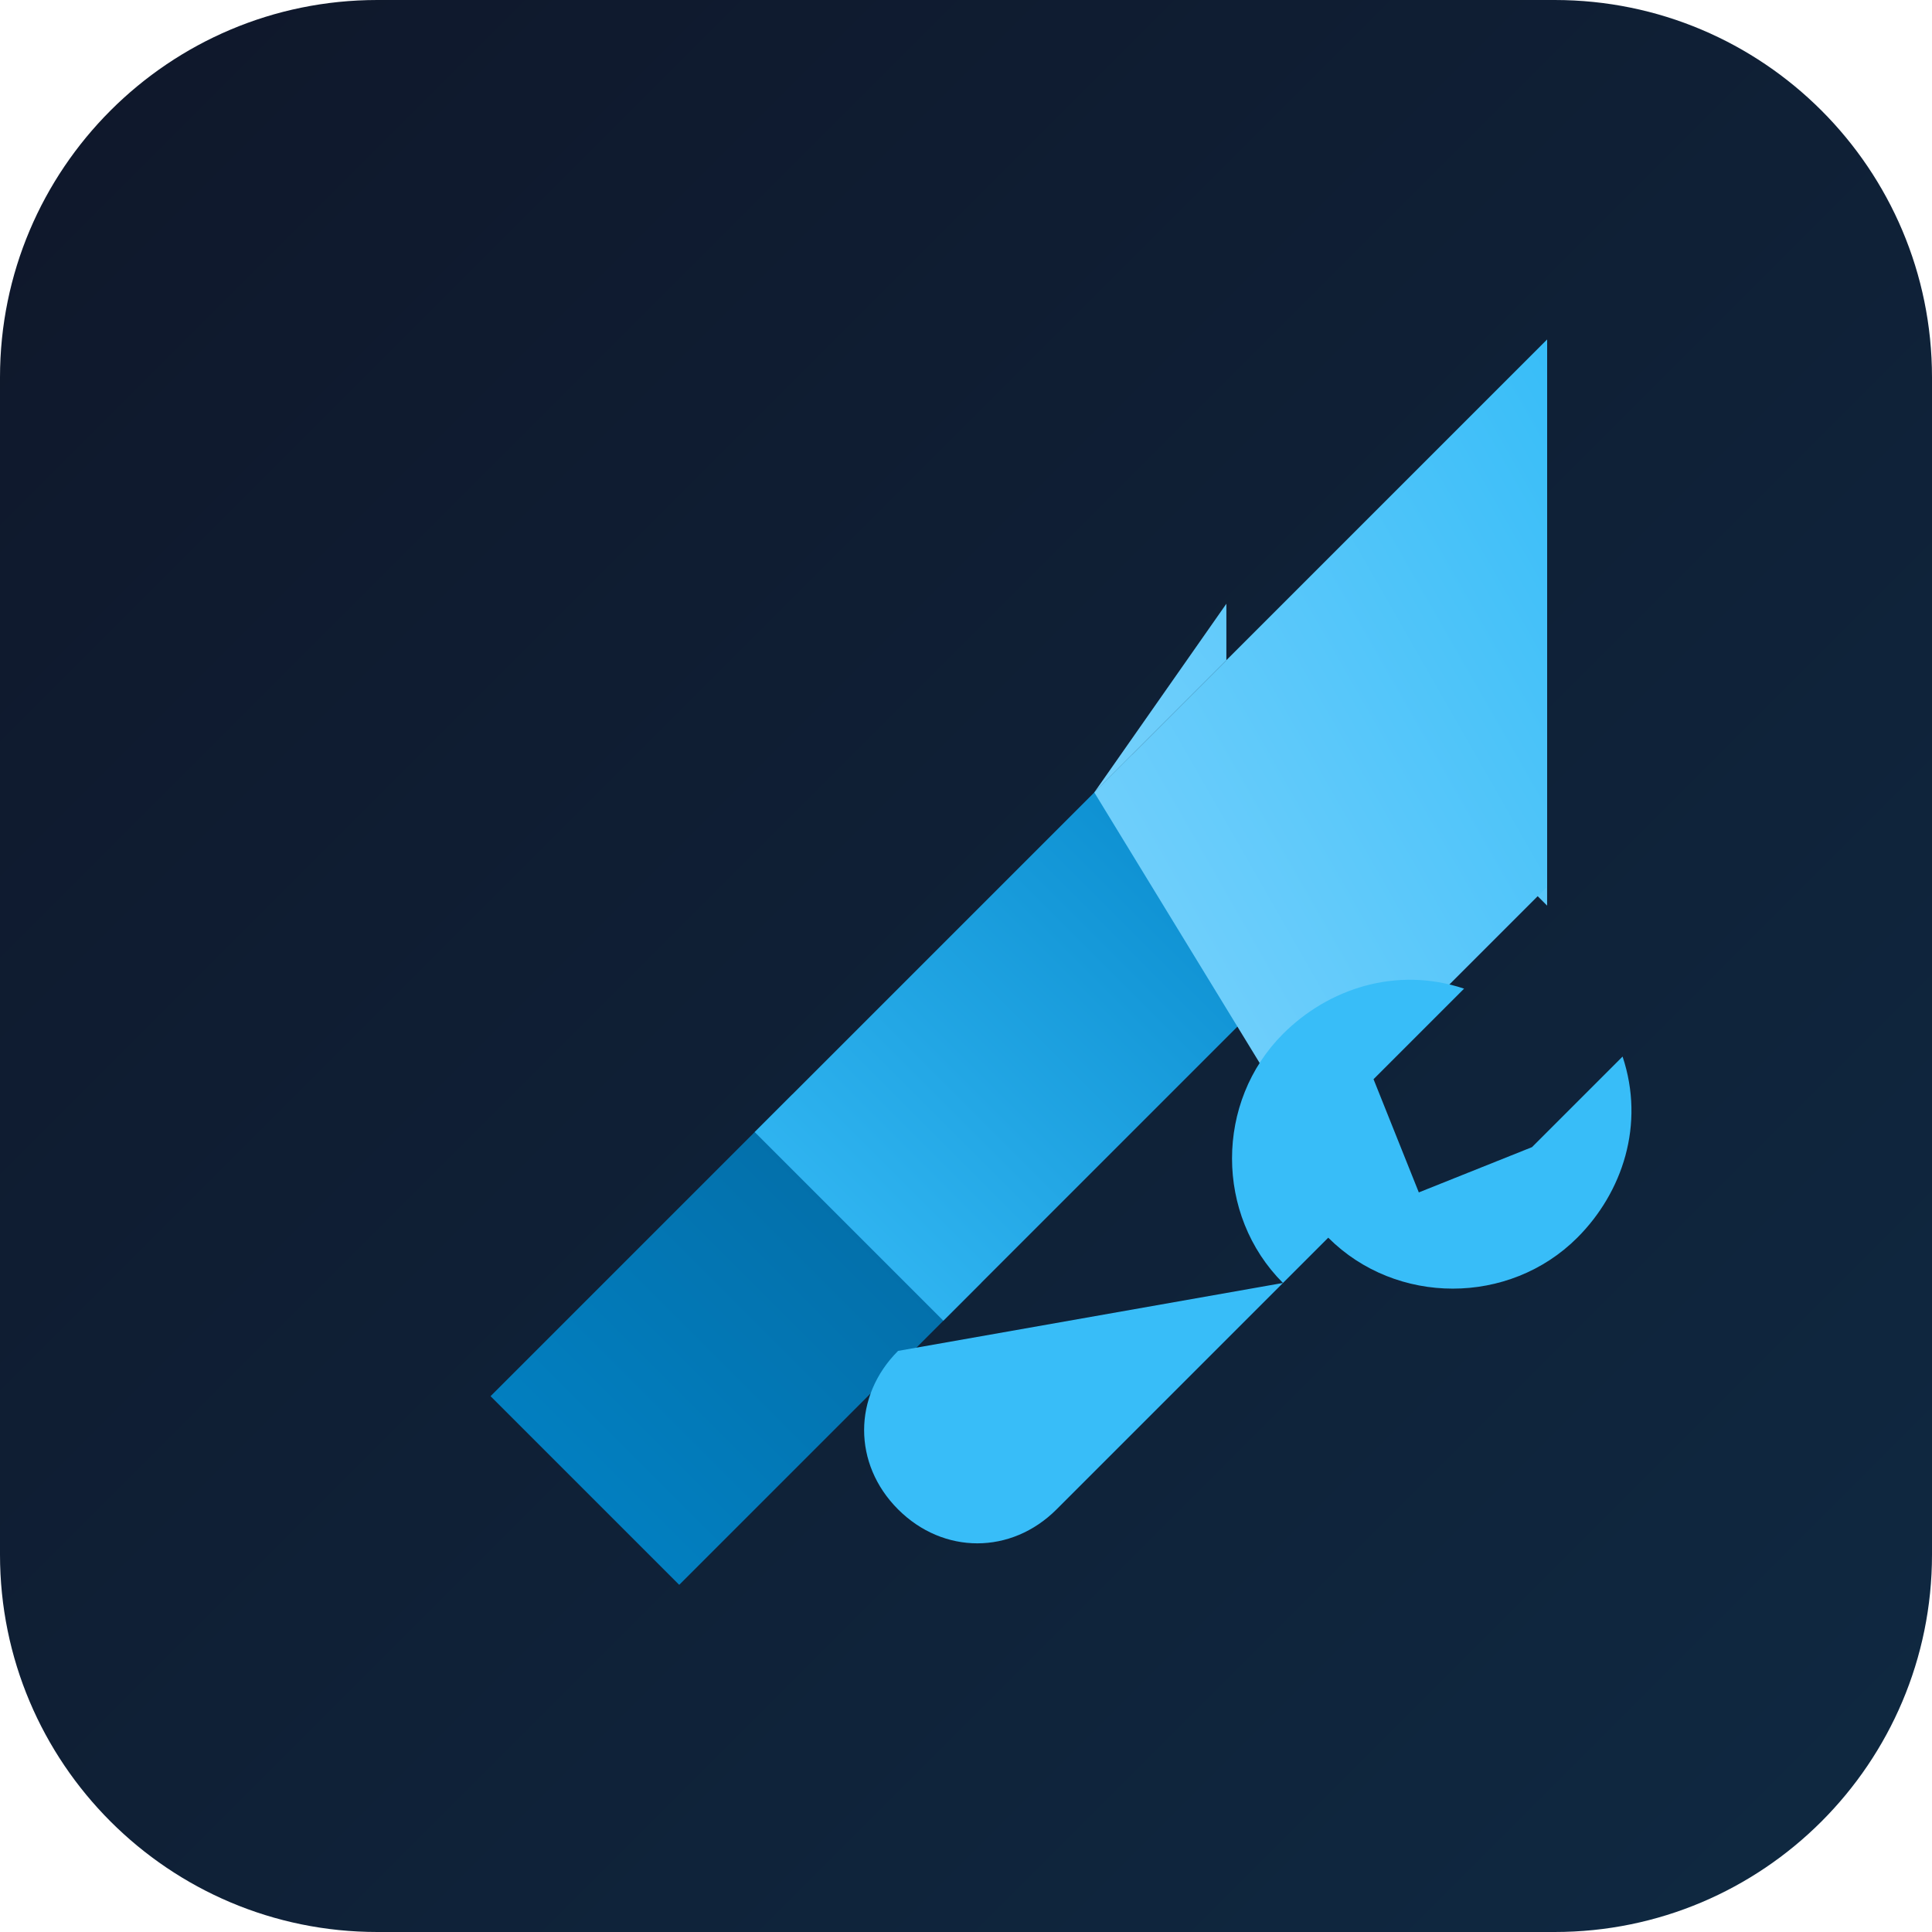
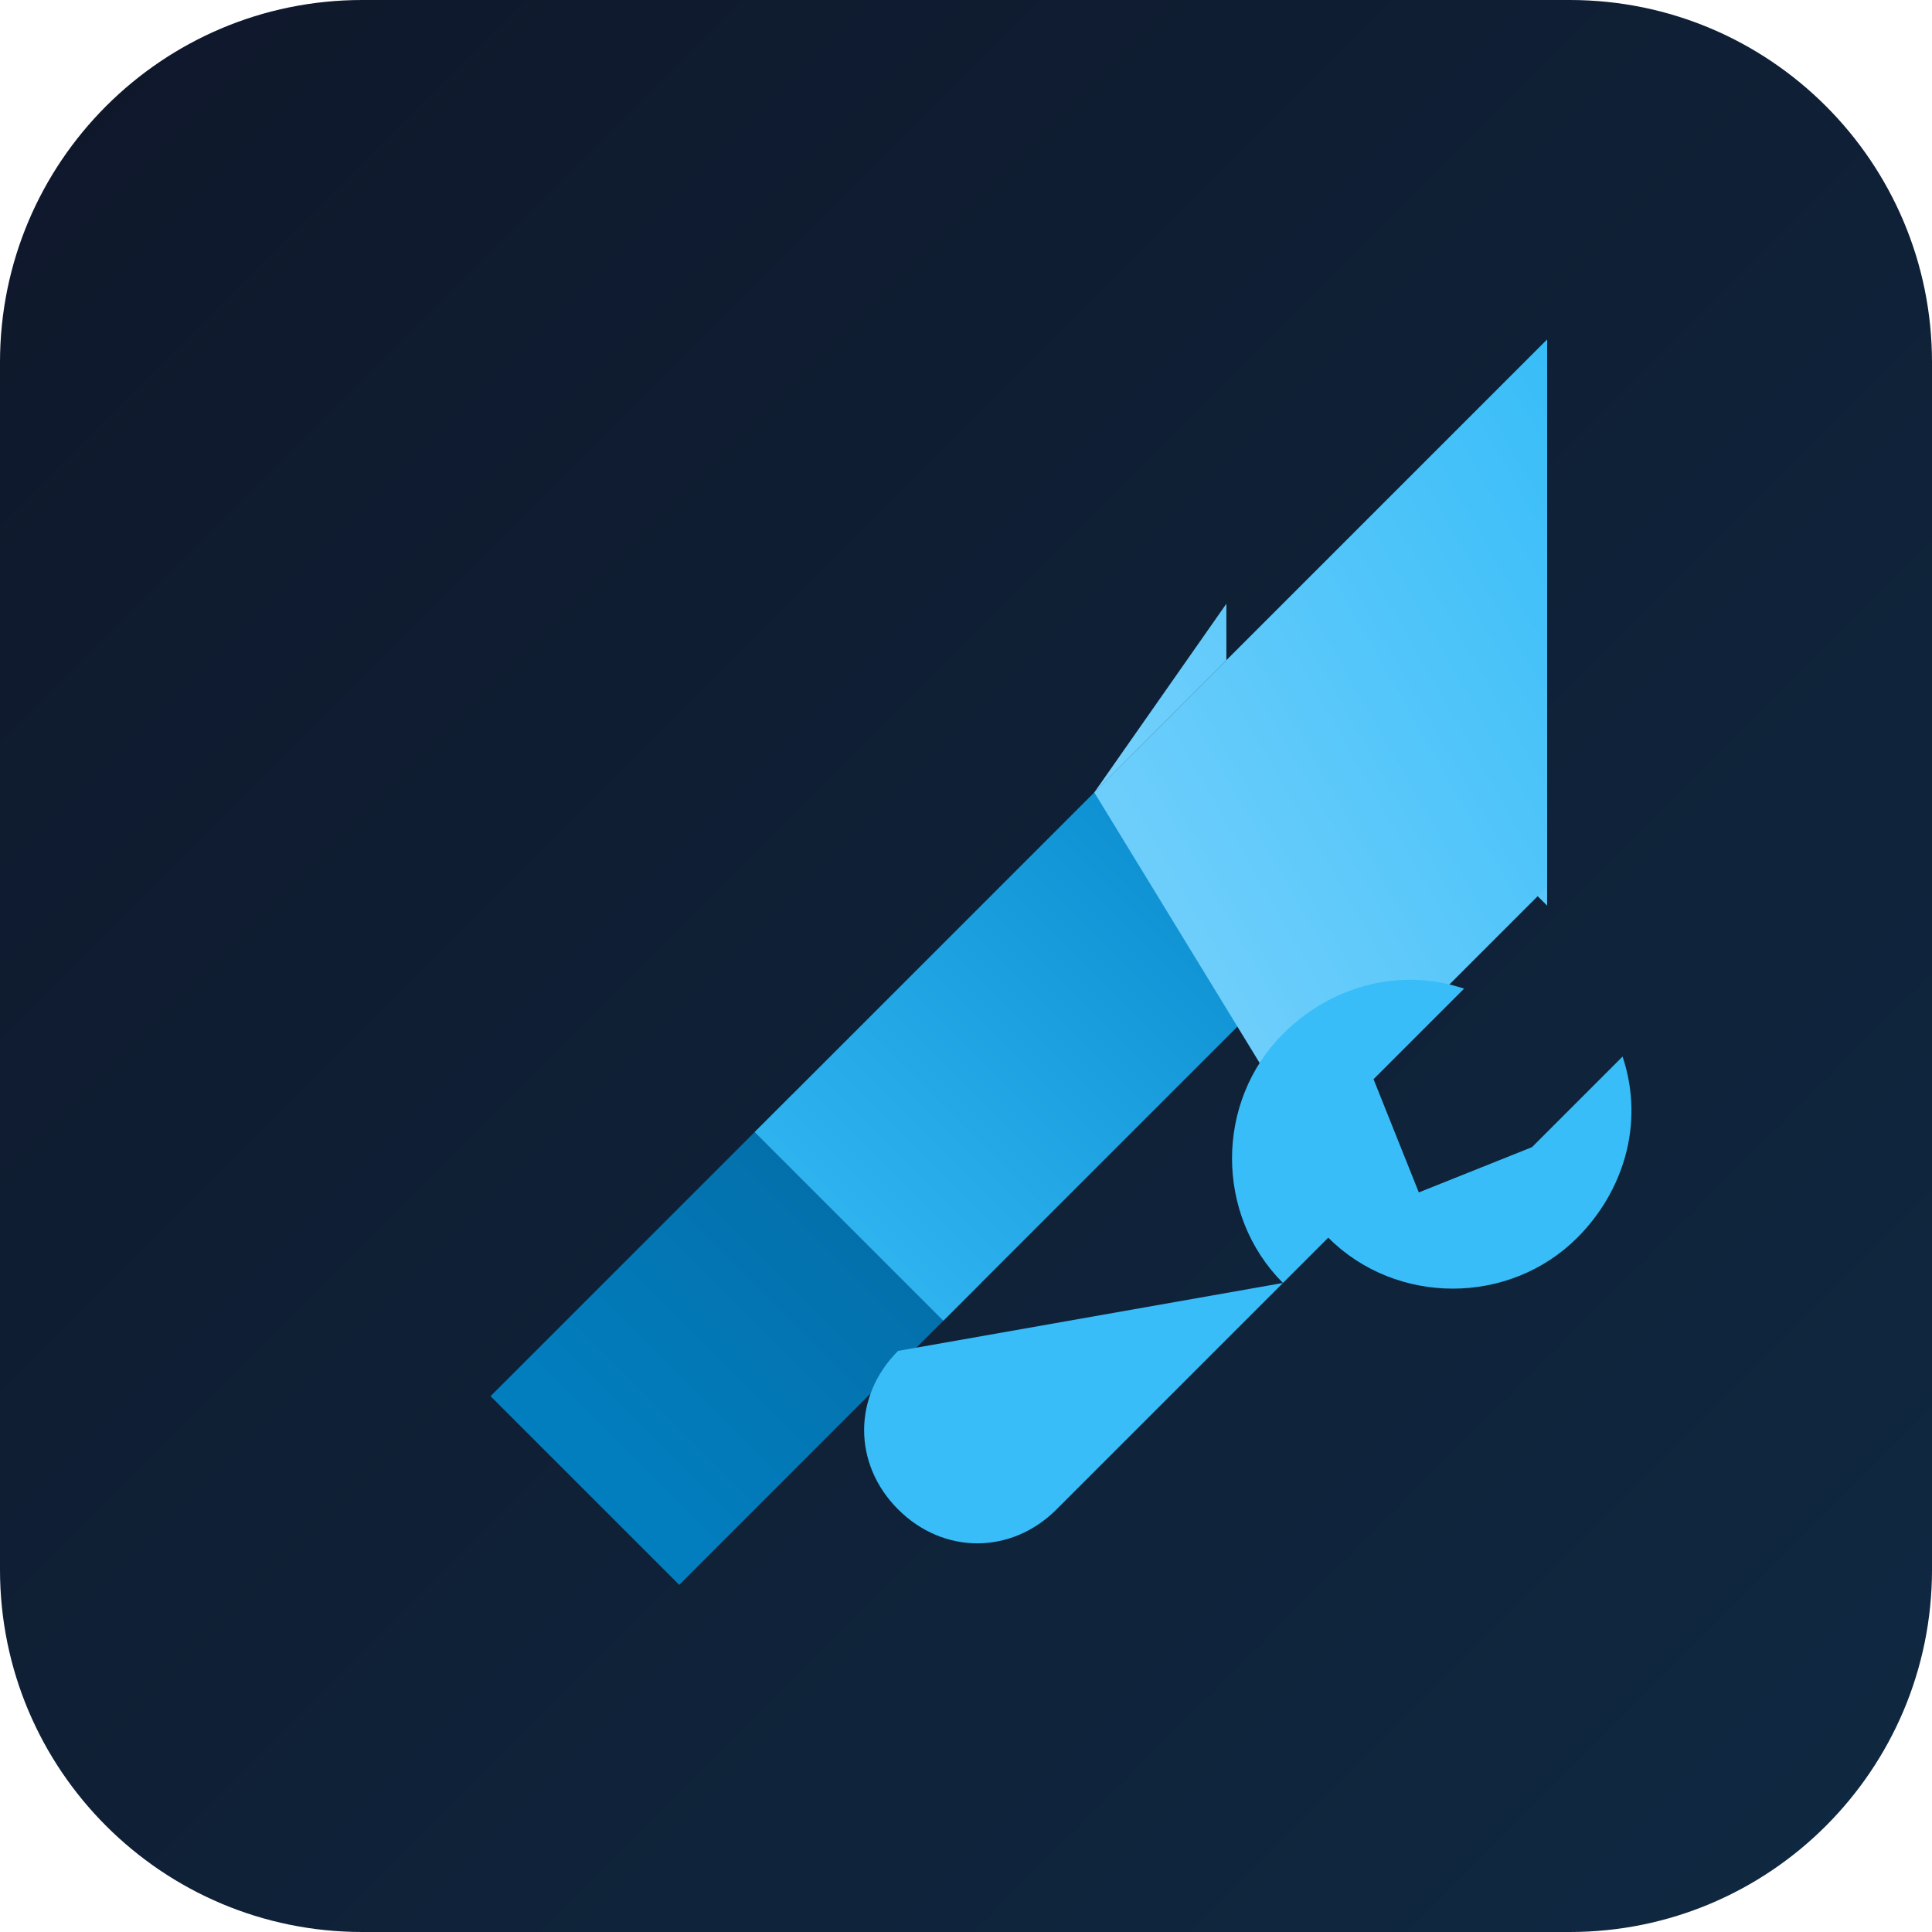
<svg xmlns="http://www.w3.org/2000/svg" viewBox="0 0 512 512" width="512" height="512">
  <defs>
    <linearGradient id="bg" x1="0%" y1="0%" x2="100%" y2="100%">
      <stop offset="0%" stop-color="#0f172a" />
      <stop offset="100%" stop-color="#0f2942" />
    </linearGradient>
    <linearGradient id="p1" x1="0%" y1="100%" x2="100%" y2="0%">
      <stop offset="0%" stop-color="#0284c7" />
      <stop offset="100%" stop-color="#0369a1" />
    </linearGradient>
    <linearGradient id="p2" x1="0%" y1="100%" x2="100%" y2="0%">
      <stop offset="0%" stop-color="#38bdf8" />
      <stop offset="100%" stop-color="#0284c7" />
    </linearGradient>
    <linearGradient id="p3" x1="0%" y1="100%" x2="100%" y2="0%">
      <stop offset="0%" stop-color="#7dd3fc" />
      <stop offset="100%" stop-color="#38bdf8" />
    </linearGradient>
  </defs>
-   <rect width="512" height="512" rx="100" fill="url(#bg)" />
+   <rect width="512" height="512" rx="96" fill="url(#bg)" />
  <g transform="translate(60, 50)">
    <path d="M 70 320 L 150 240 L 200 290 L 120 370 Z" fill="url(#p1)" />
    <path d="M 140 250 L 240 150 L 290 200 L 190 300 Z" fill="url(#p2)" />
    <path d="M 230 160 L 350 40 L 350 190 L 295 135 L 265 165 L 265 110 Z" fill="url(#p3)" />
    <path d="M 230 160 L 350 40 L 350 185 L 285 250 Z" fill="url(#p3)" />
    <path d="M 280 290 C 262 272 262 242 280 224 C 292 212 310 206 328 212 L 304 236 L 316 266 L 346 254 L 370 230 C 376 248 370 266 358 278 C 340 296 310 296 292 278 L 220 350 C 208 362 190 362 178 350 C 166 338 166 320 178 308 Z" fill="#38bdf8" />
  </g>
</svg>
